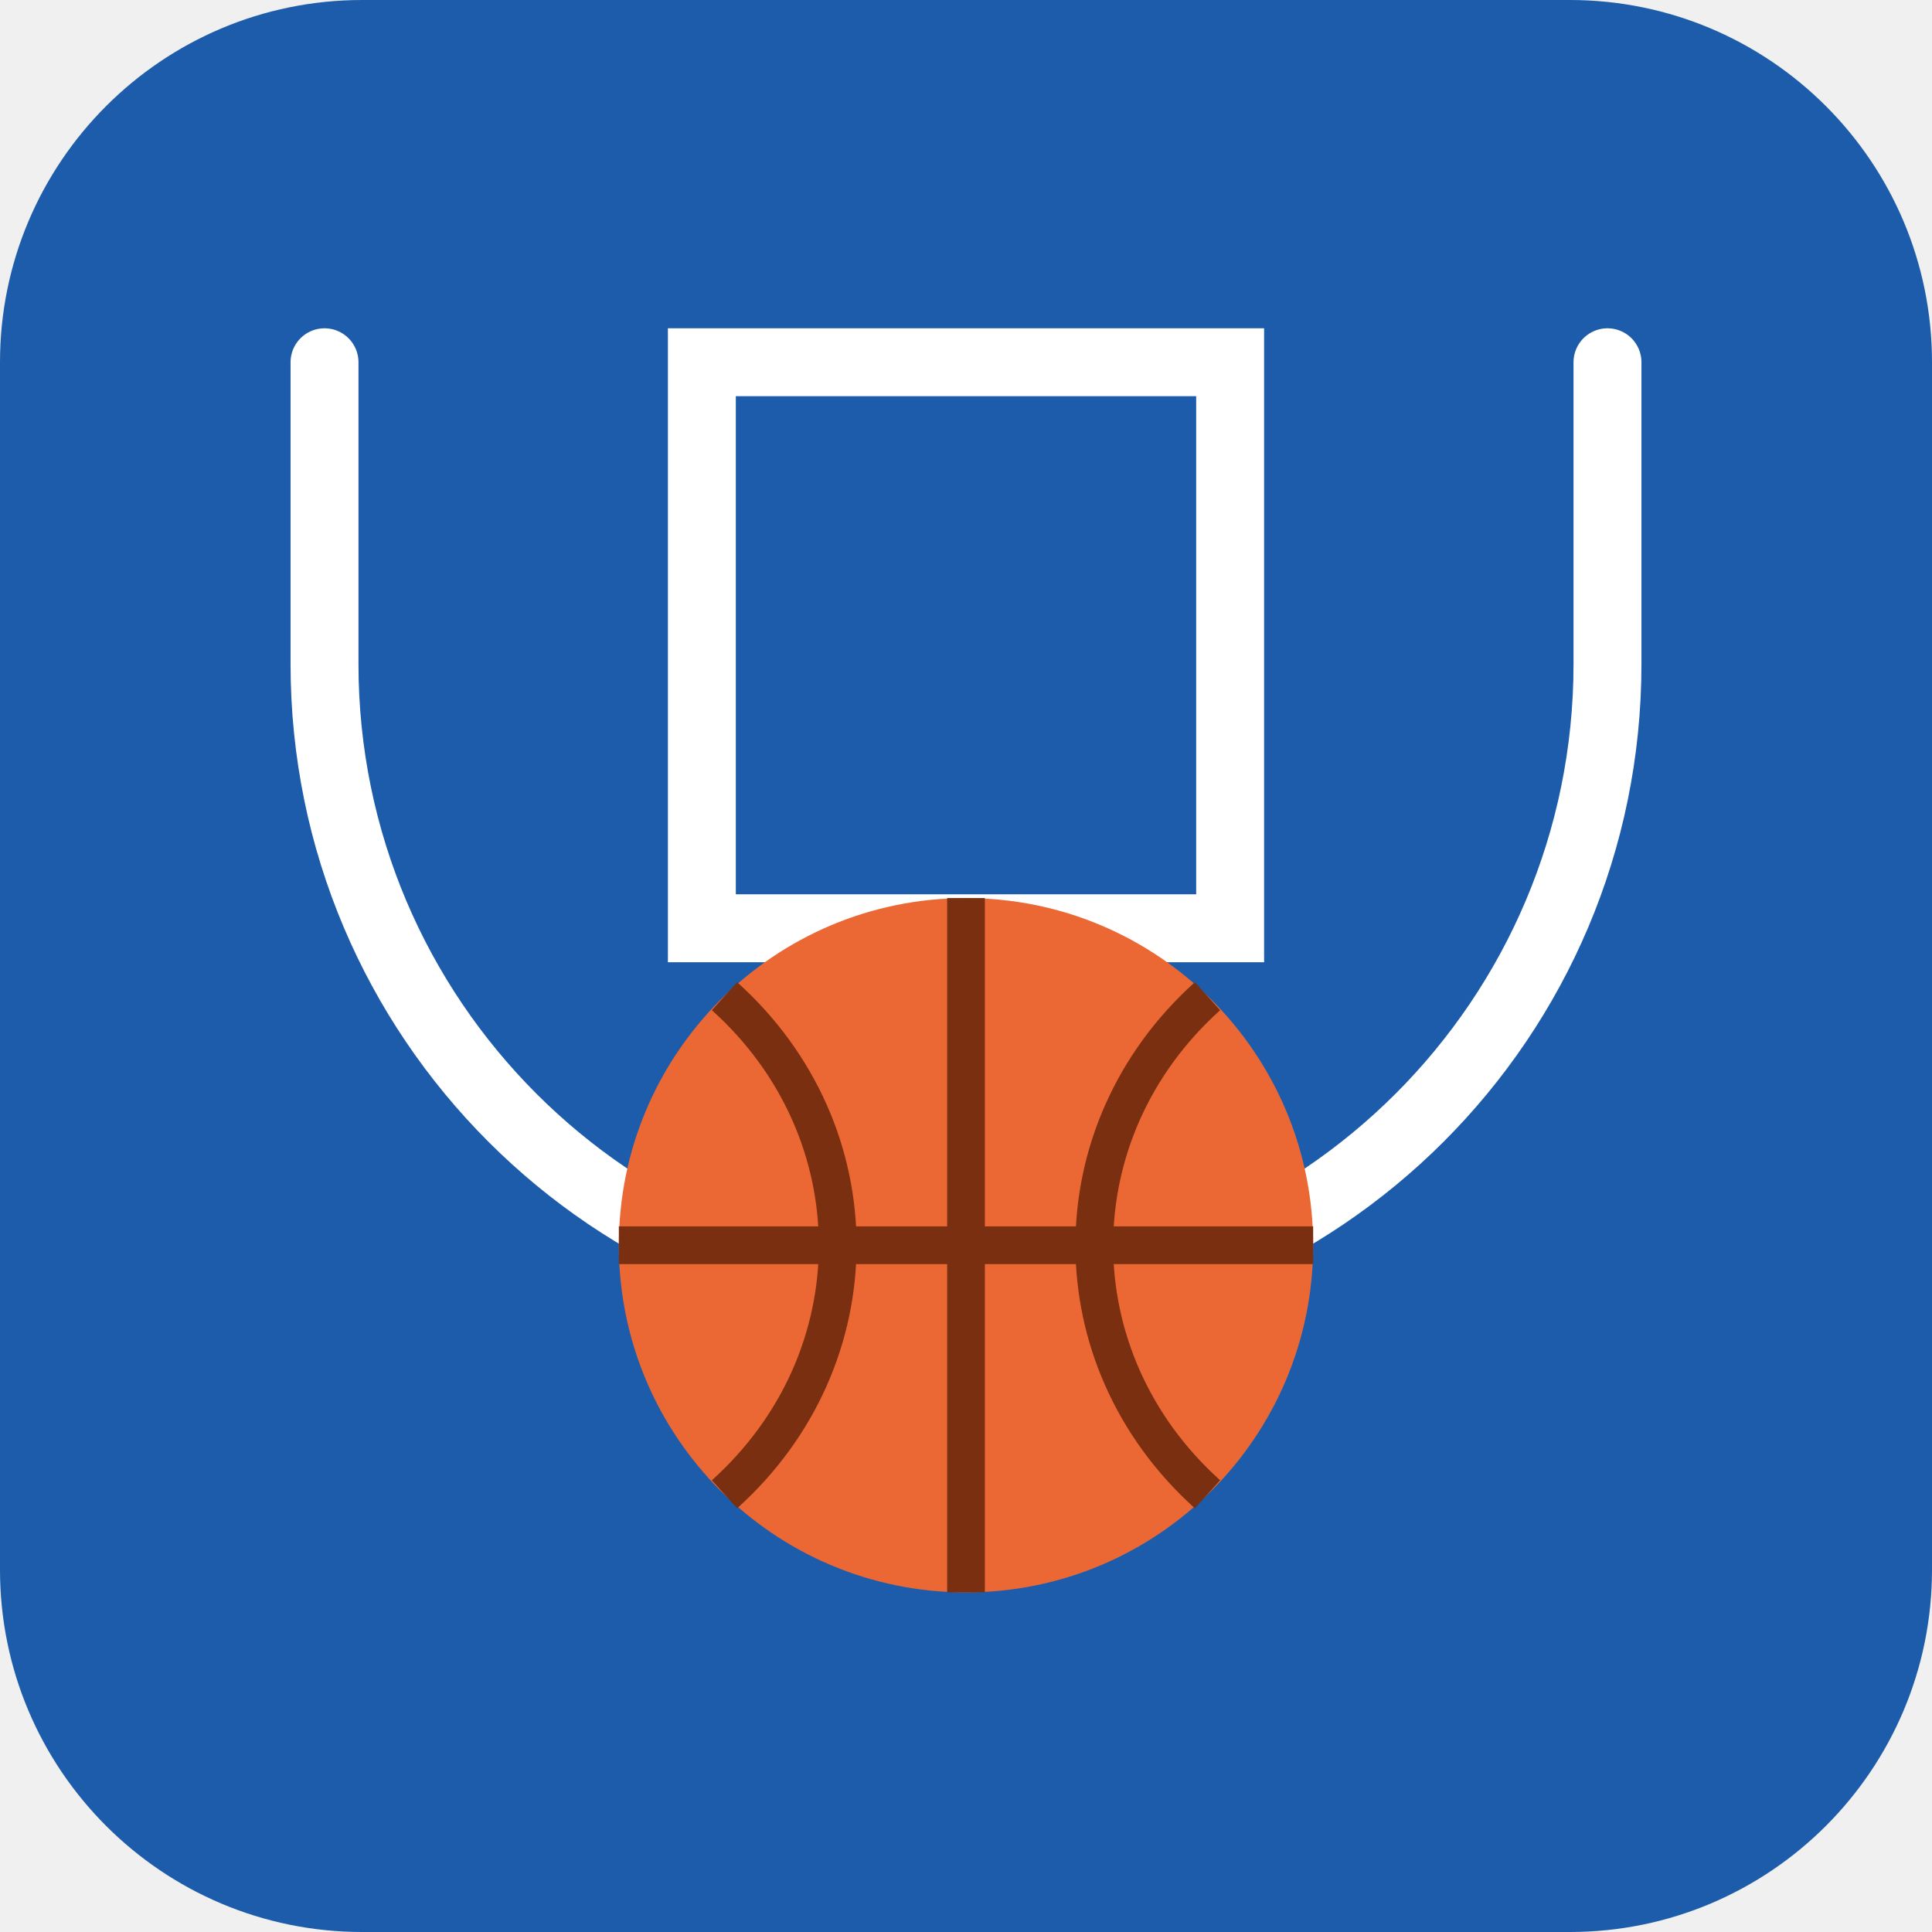
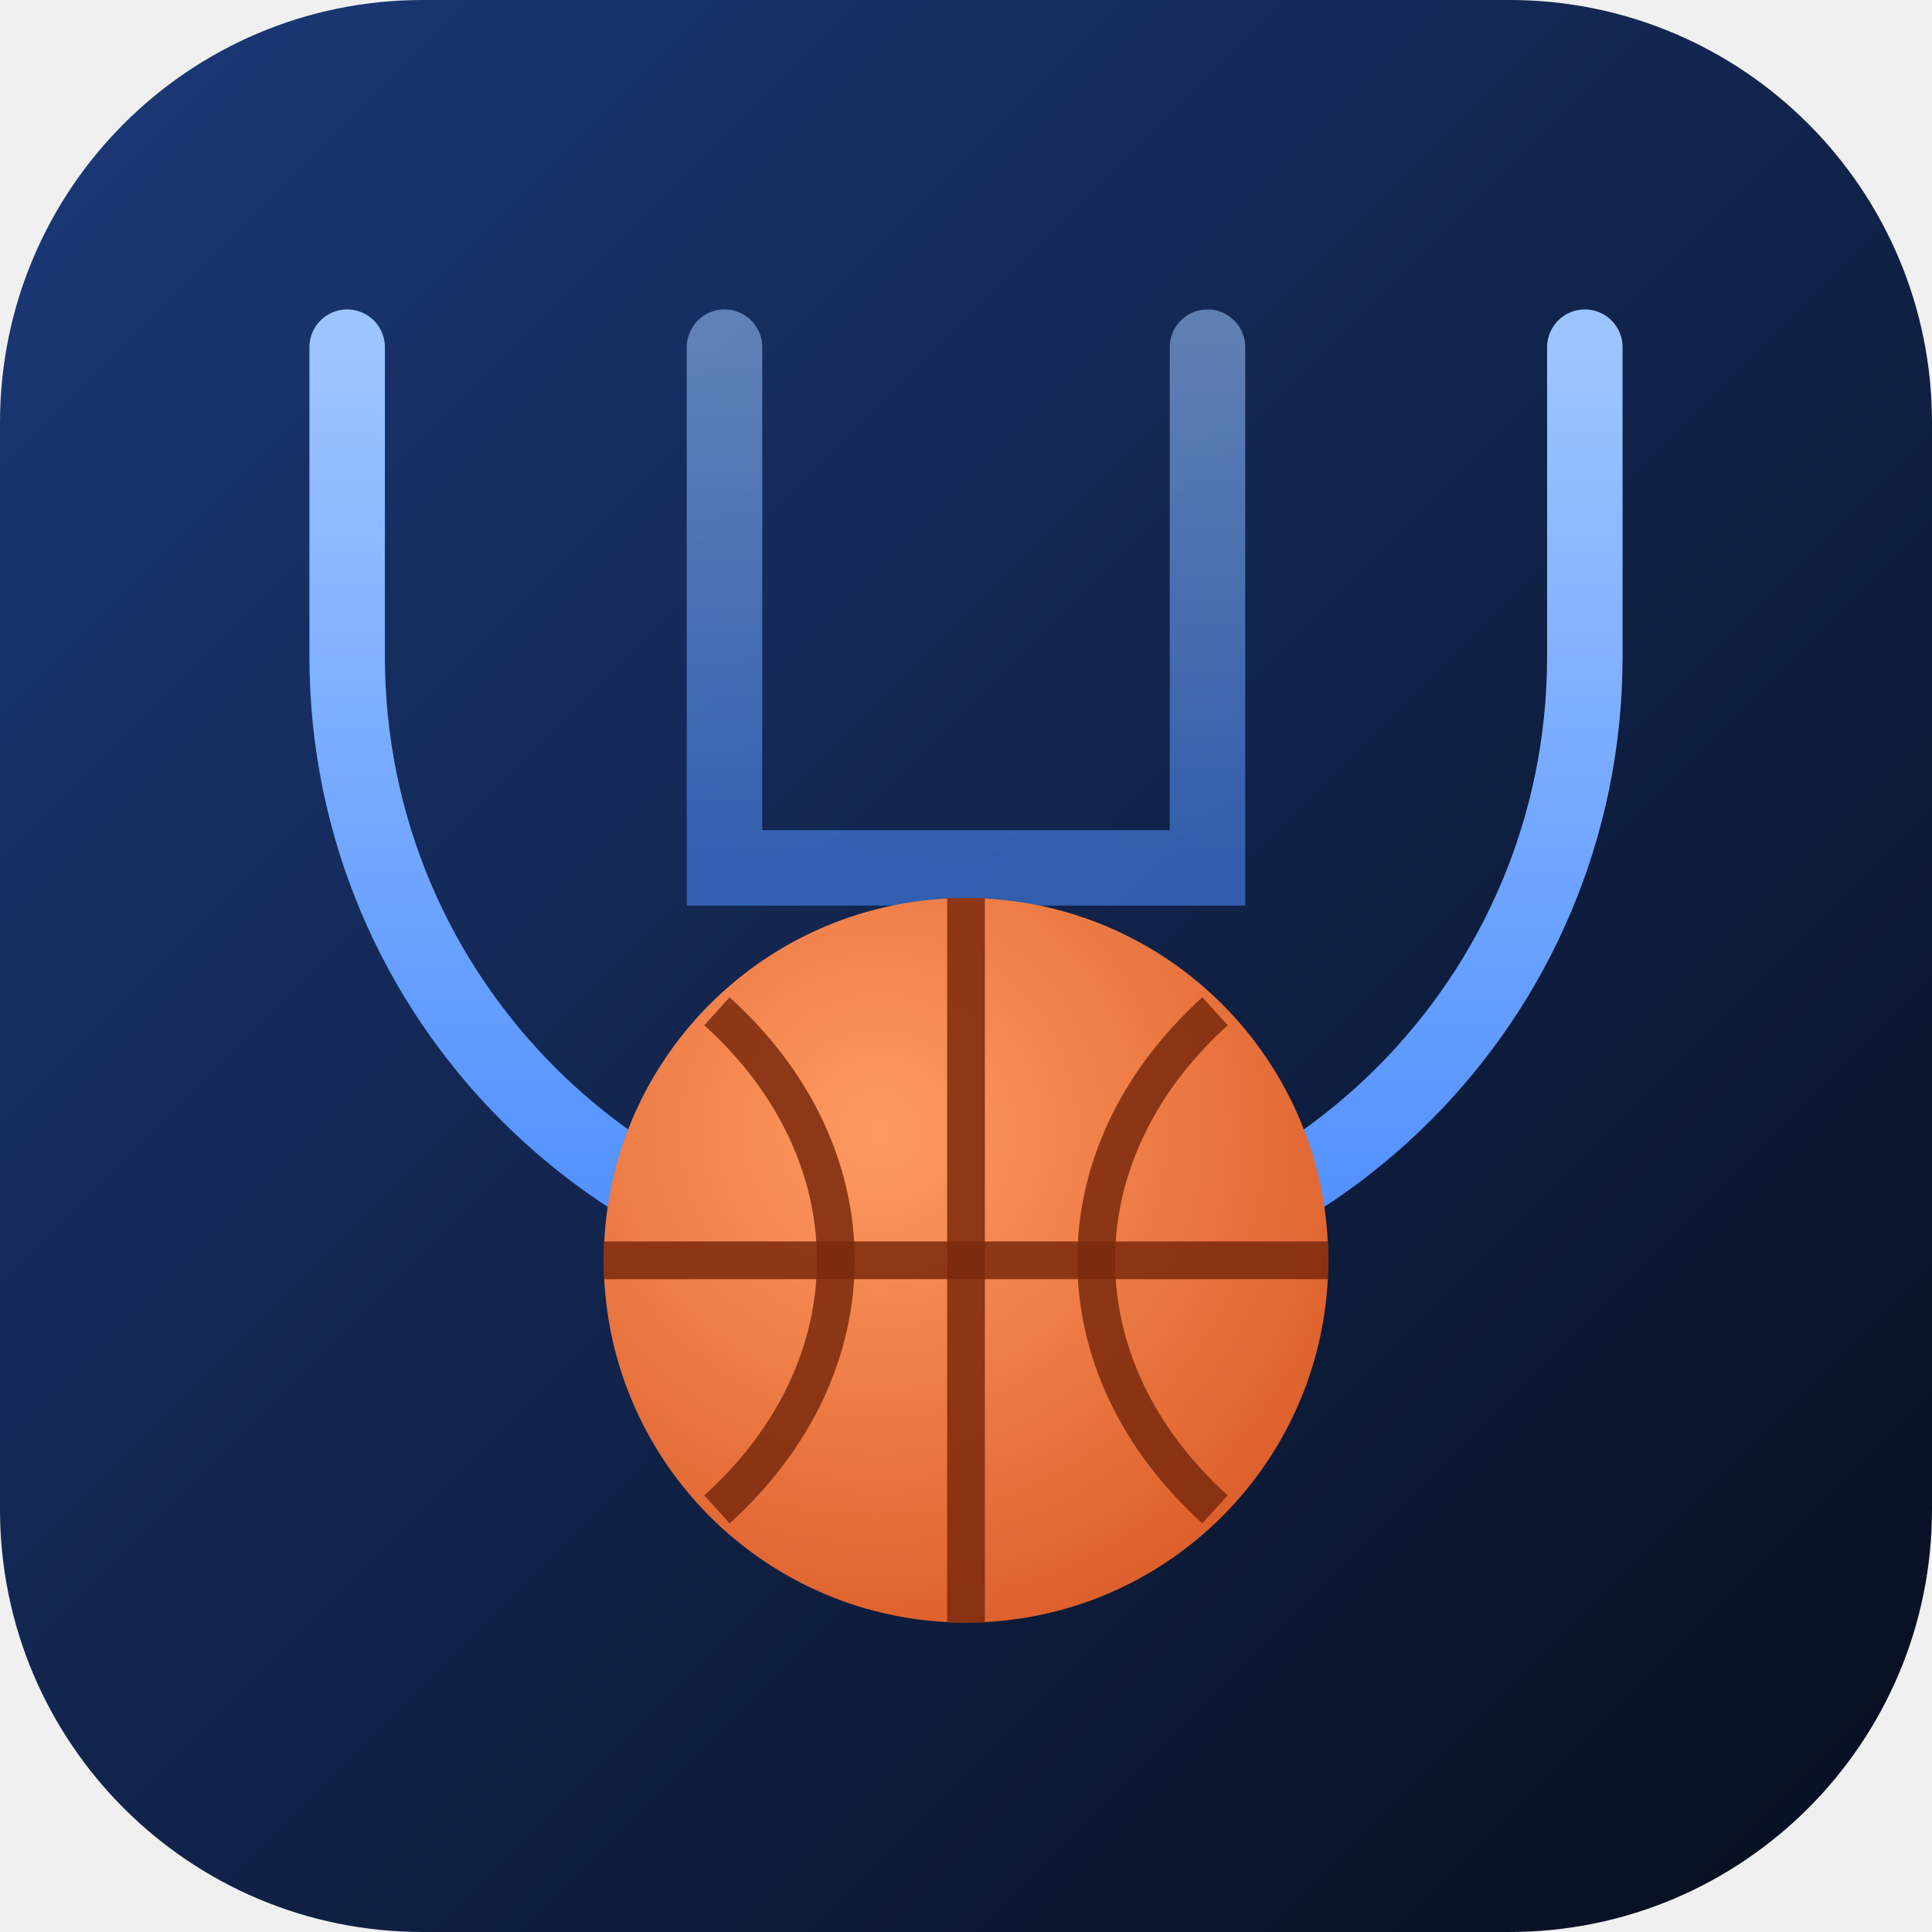
<svg xmlns="http://www.w3.org/2000/svg" viewBox="0 0 512 512">
-   <rect width="512" height="512" rx="96" fill="#1c5cab" />
-   <g fill="none" stroke="#ffffff" stroke-width="18" stroke-linecap="round">
-     <path d="M86 96 V176 A170 170 0 0 0 426 176 V96" />
-     <rect x="186" y="96" width="140" height="150" />
+   <defs>
+     <linearGradient id="bg" x1="0" y1="0" x2="1" y2="1">
+       <stop offset="0" stop-color="#1b3a7a" />
+       <stop offset="1" stop-color="#070d1c" />
+     </linearGradient>
+     <linearGradient id="line" x1="0" y1="0" x2="0" y2="1">
+       <stop offset="0" stop-color="#9cc4ff" />
+       <stop offset="1" stop-color="#4c8dff" />
+     </linearGradient>
+     <radialGradient id="ball" cx=".38" cy=".32" r=".8">
+       <stop offset="0" stop-color="#ff9a62" />
+       <stop offset="1" stop-color="#d95926" />
+     </radialGradient>
+   </defs>
+   <rect width="512" height="512" rx="112" fill="url(#bg)" />
+   <g fill="none" stroke="url(#line)" stroke-width="20" stroke-linecap="round">
+     <path d="M92 92v82a164 164 0 0 0 328 0V92" />
+     <path d="M192 92v138h128V92" stroke-opacity=".55" />
  </g>
-   <circle cx="256" cy="330" r="92" fill="#eb6834" />
-   <g fill="none" stroke="#7a2f10" stroke-width="10">
-     <path d="M164 330 H348" />
-     <path d="M256 238 V422" />
-     <path d="M192 264 C232 300 232 360 192 396" />
-     <path d="M320 264 C280 300 280 360 320 396" />
+   <circle cx="256" cy="334" r="96" fill="url(#ball)" />
+   <g fill="none" stroke="#7a2a0c" stroke-width="10" stroke-opacity=".85">
+     <path d="M160 334h192" />
+     <path d="M256 238v192" />
+     <path d="M190 268c42 38 42 94 0 132" />
+     <path d="M322 268c-42 38-42 94 0 132" />
  </g>
</svg>
